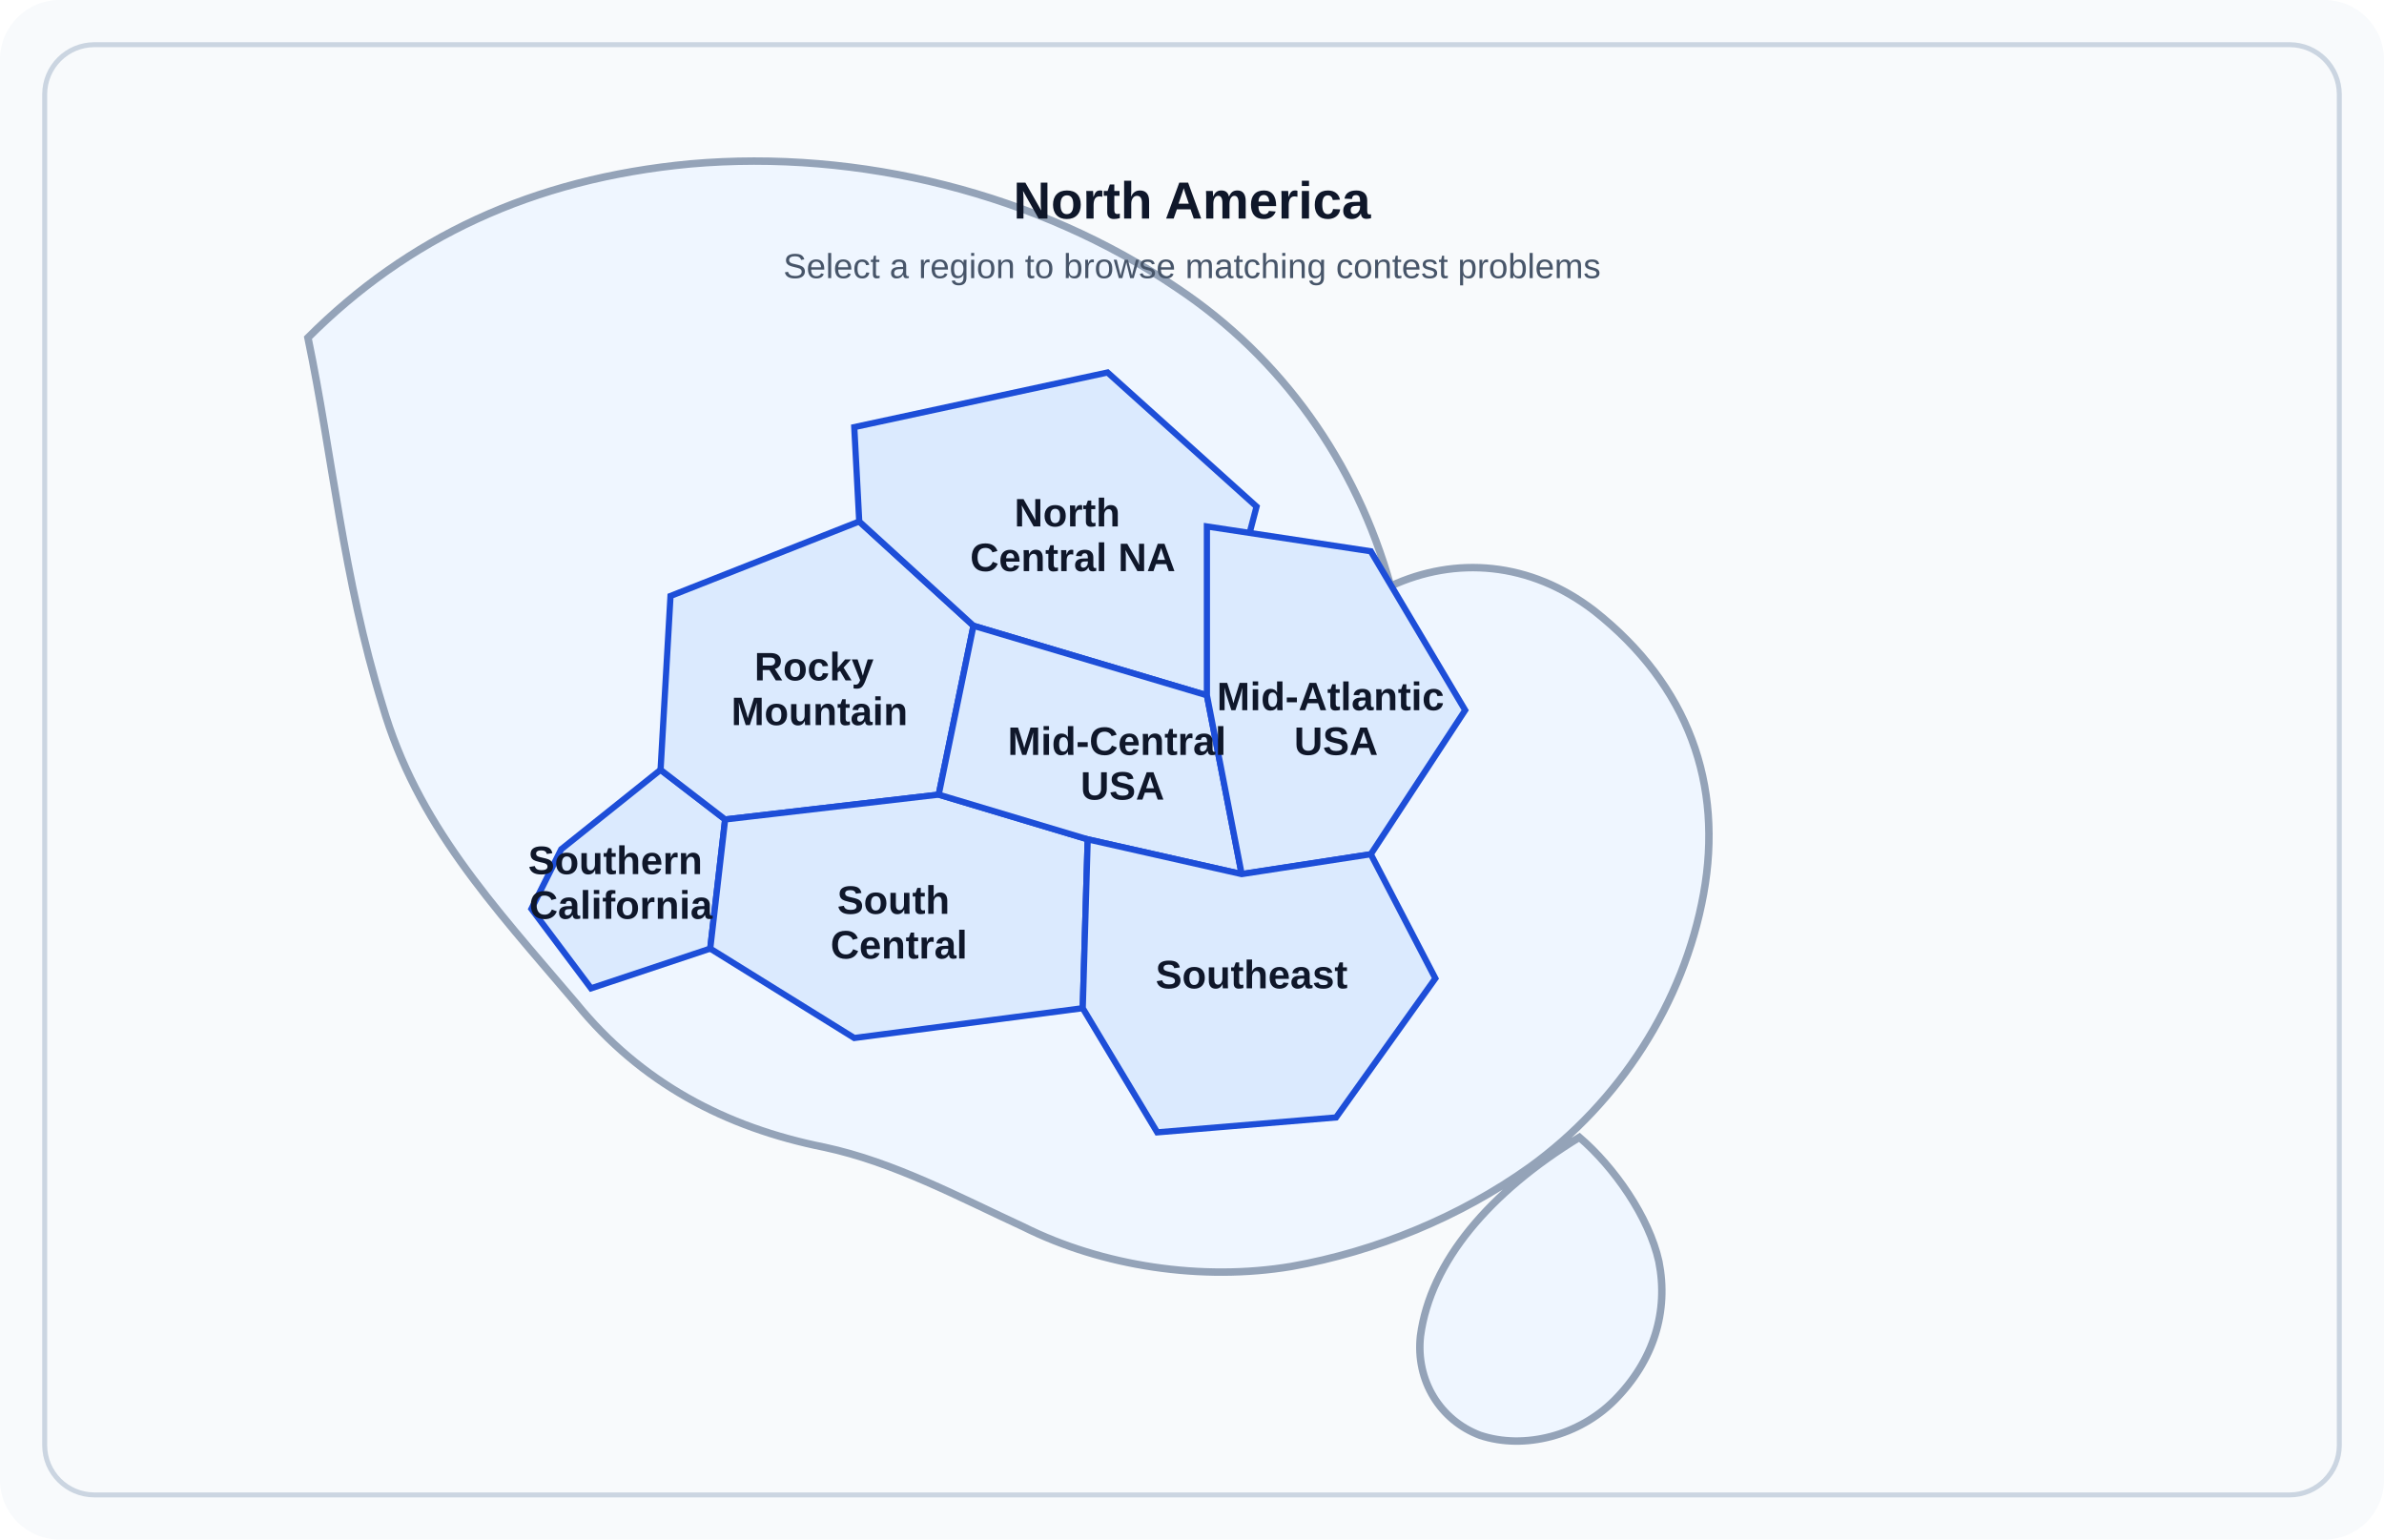
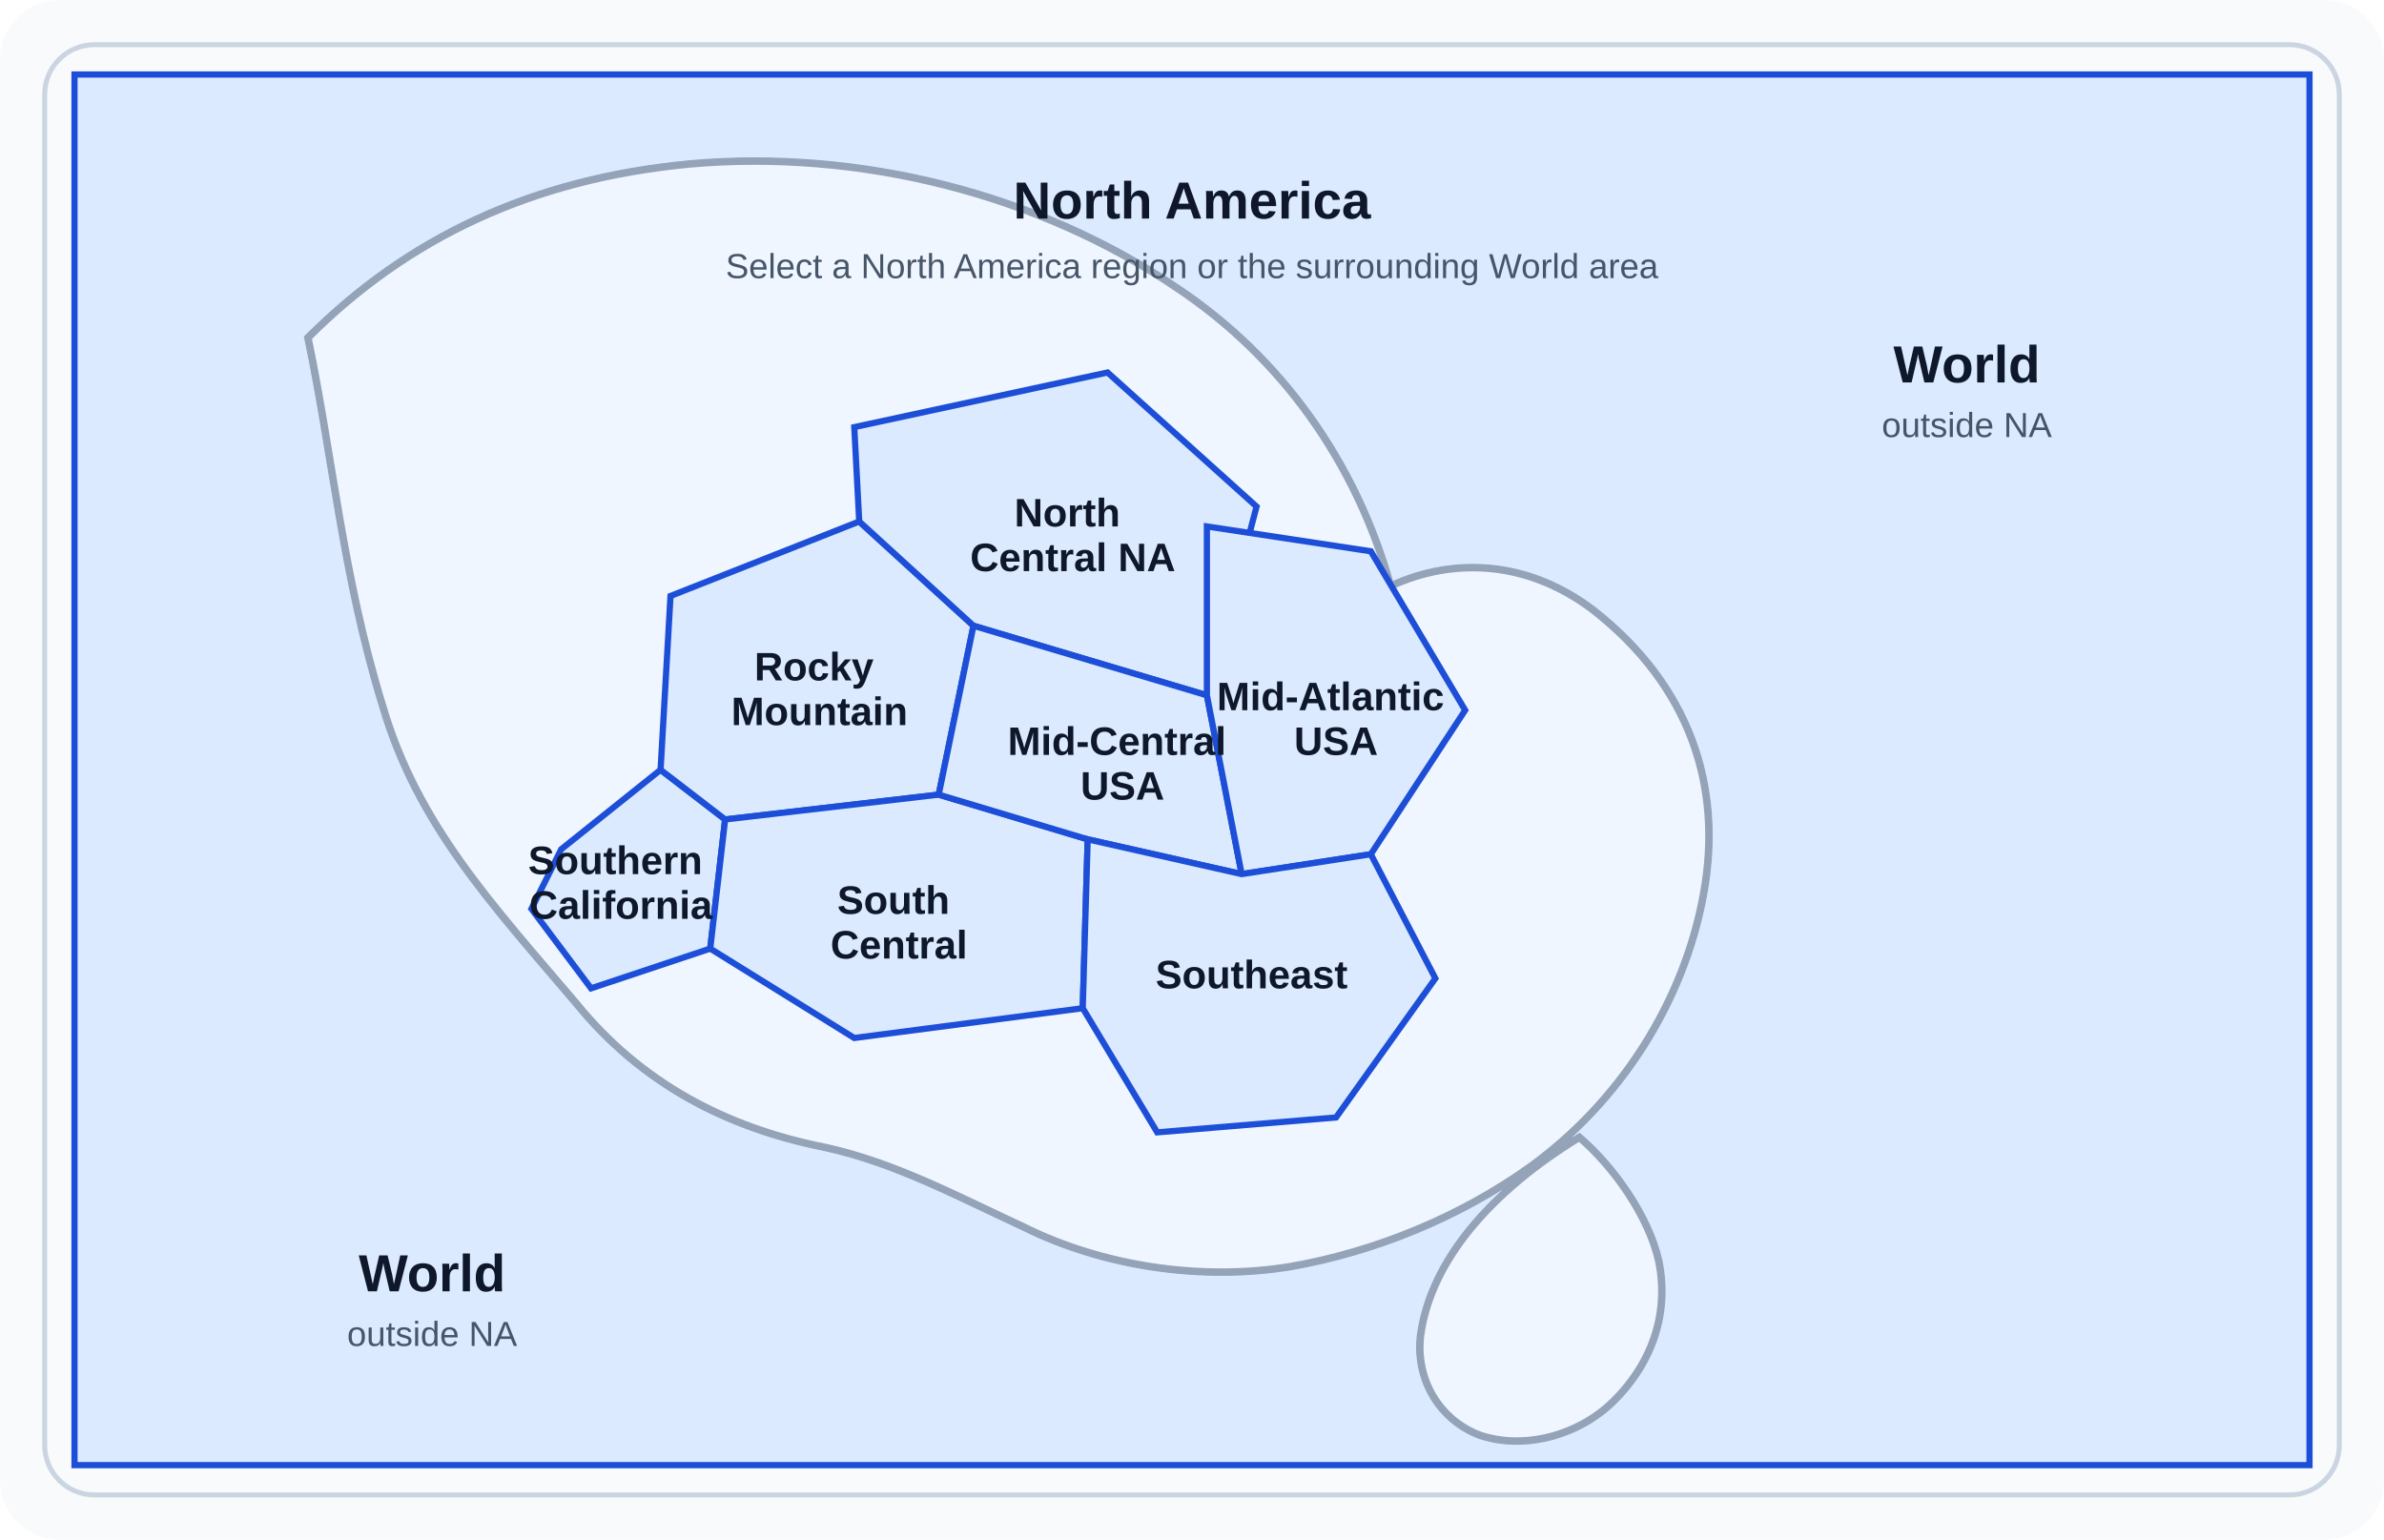
<svg xmlns="http://www.w3.org/2000/svg" width="960" height="620" viewBox="0 0 960 620" role="img" aria-labelledby="title desc">
  <style>
    .ocean {
      fill: #f8fafc;
    }
    .frame {
      fill: none;
      stroke: #cbd5e1;
      stroke-width: 2;
      rx: 20;
    }
    .continent {
      fill: #eff6ff;
      stroke: #94a3b8;
      stroke-width: 3;
+     }
+     .world-region {
+       fill: #f1f5f9;
+       stroke: #cbd5e1;
+       stroke-width: 1.8;
+       fill-rule: evenodd;
+       clip-rule: evenodd;
    }
    .region {
      fill: #dbeafe;
      stroke: #1d4ed8;
      stroke-width: 2.5;
      transition: fill 0.2s ease, transform 0.2s ease, filter 0.2s ease;
      transform-origin: center;
    }
    .region:hover,
    .region:focus,
    .region.is-active {
      fill: #60a5fa;
      filter: drop-shadow(0 8px 14px rgba(37, 99, 235, 0.22));
      outline: none;
    }
    .region.is-active {
      fill: #2563eb;
    }
    .label {
      font-family: Arial, Helvetica, sans-serif;
      font-size: 21px;
      fill: #0f172a;
      text-anchor: middle;
      pointer-events: none;
      font-weight: 700;
    }
    .subtle {
      font-family: Arial, Helvetica, sans-serif;
      font-size: 14px;
      fill: #475569;
      text-anchor: middle;
      pointer-events: none;
    }
    .region-text {
      font-family: Arial, Helvetica, sans-serif;
      font-size: 16px;
      fill: #0f172a;
      text-anchor: middle;
      pointer-events: none;
      font-weight: 700;
    }
    .region-text tspan {
      x: inherit;
    }
  </style>
  <rect class="ocean" x="0" y="0" width="960" height="620" rx="24" />
  <rect class="frame" x="18" y="18" width="924" height="584" rx="22" />
+   <path id="world" class="region world-region" d="     M30,30     H930     V590     H30     Z     M124,136     C164,96 214,72 278,66     C346,60 418,78 474,116     C516,144 546,186 560,236     C586,224 616,226 642,246     C680,276 694,316 686,360     C678,404 652,444 616,470     C588,490 554,504 520,510     C484,516 444,510 412,494     C386,482 360,468 332,462     C292,454 258,436 232,404     C198,364 168,332 154,284     C138,232 134,184 124,136     Z     M636,458     C650,470 664,490 668,508     C672,528 666,548 650,564     C636,578 614,584 596,578     C580,572 570,556 572,538     C576,508 600,480 636,458     Z" />
  <path class="continent" d="     M124,136     C164,96 214,72 278,66     C346,60 418,78 474,116     C516,144 546,186 560,236     C586,224 616,226 642,246     C680,276 694,316 686,360     C678,404 652,444 616,470     C588,490 554,504 520,510     C484,516 444,510 412,494     C386,482 360,468 332,462     C292,454 258,436 232,404     C198,364 168,332 154,284     C138,232 134,184 124,136     Z     M636,458     C650,470 664,490 668,508     C672,528 666,548 650,564     C636,578 614,584 596,578     C580,572 570,556 572,538     C576,508 600,480 636,458     Z" />
  <path id="southern-california" class="region" d="M226,342 L266,310 L292,330 L286,382 L238,398 L214,366 Z" />
  <path id="rocky-mountain" class="region" d="M270,240 L346,210 L392,252 L378,320 L292,330 L266,310 Z" />
  <path id="south-central" class="region" d="M292,330 L378,320 L438,338 L436,406 L344,418 L286,382 Z" />
  <path id="north-central-na" class="region" d="M344,172 L446,150 L506,204 L486,280 L392,252 L346,210 Z" />
  <path id="mid-central-usa" class="region" d="M392,252 L486,280 L500,352 L438,338 L378,320 Z" />
  <path id="mid-atlantic-usa" class="region" d="M486,212 L552,222 L590,286 L552,344 L500,352 L486,280 Z" />
  <path id="southeast" class="region" d="M438,338 L500,352 L552,344 L578,394 L538,450 L466,456 L436,406 Z" />
  <text class="label" x="480" y="88">North America</text>
-   <text class="subtle" x="480" y="112">Select a region to browse matching contest problems</text>
+   <text class="subtle" x="480" y="112">Select a North America region or the surrounding World area</text>
+   <text class="label" x="792" y="154">World</text>
+   <text class="subtle" x="792" y="176">outside NA</text>
+   <text class="label" x="174" y="520">World</text>
+   <text class="subtle" x="174" y="542">outside NA</text>
  <text class="region-text" x="250" y="352">
    <tspan x="250" dy="0">Southern</tspan>
    <tspan x="250" dy="18">California</tspan>
  </text>
  <text class="region-text" x="330" y="274">
    <tspan x="330" dy="0">Rocky</tspan>
    <tspan x="330" dy="18">Mountain</tspan>
  </text>
  <text class="region-text" x="362" y="368">
    <tspan x="362" dy="0">South</tspan>
    <tspan x="362" dy="18">Central</tspan>
  </text>
  <text class="region-text" x="432" y="212">
    <tspan x="432" dy="0">North</tspan>
    <tspan x="432" dy="18">Central NA</tspan>
  </text>
  <text class="region-text" x="452" y="304">
    <tspan x="452" dy="0">Mid-Central</tspan>
    <tspan x="452" dy="18">USA</tspan>
  </text>
  <text class="region-text" x="538" y="286">
    <tspan x="538" dy="0">Mid-Atlantic</tspan>
    <tspan x="538" dy="18">USA</tspan>
  </text>
  <text class="region-text" x="504" y="398">
    <tspan x="504" dy="0">Southeast</tspan>
  </text>
</svg>
